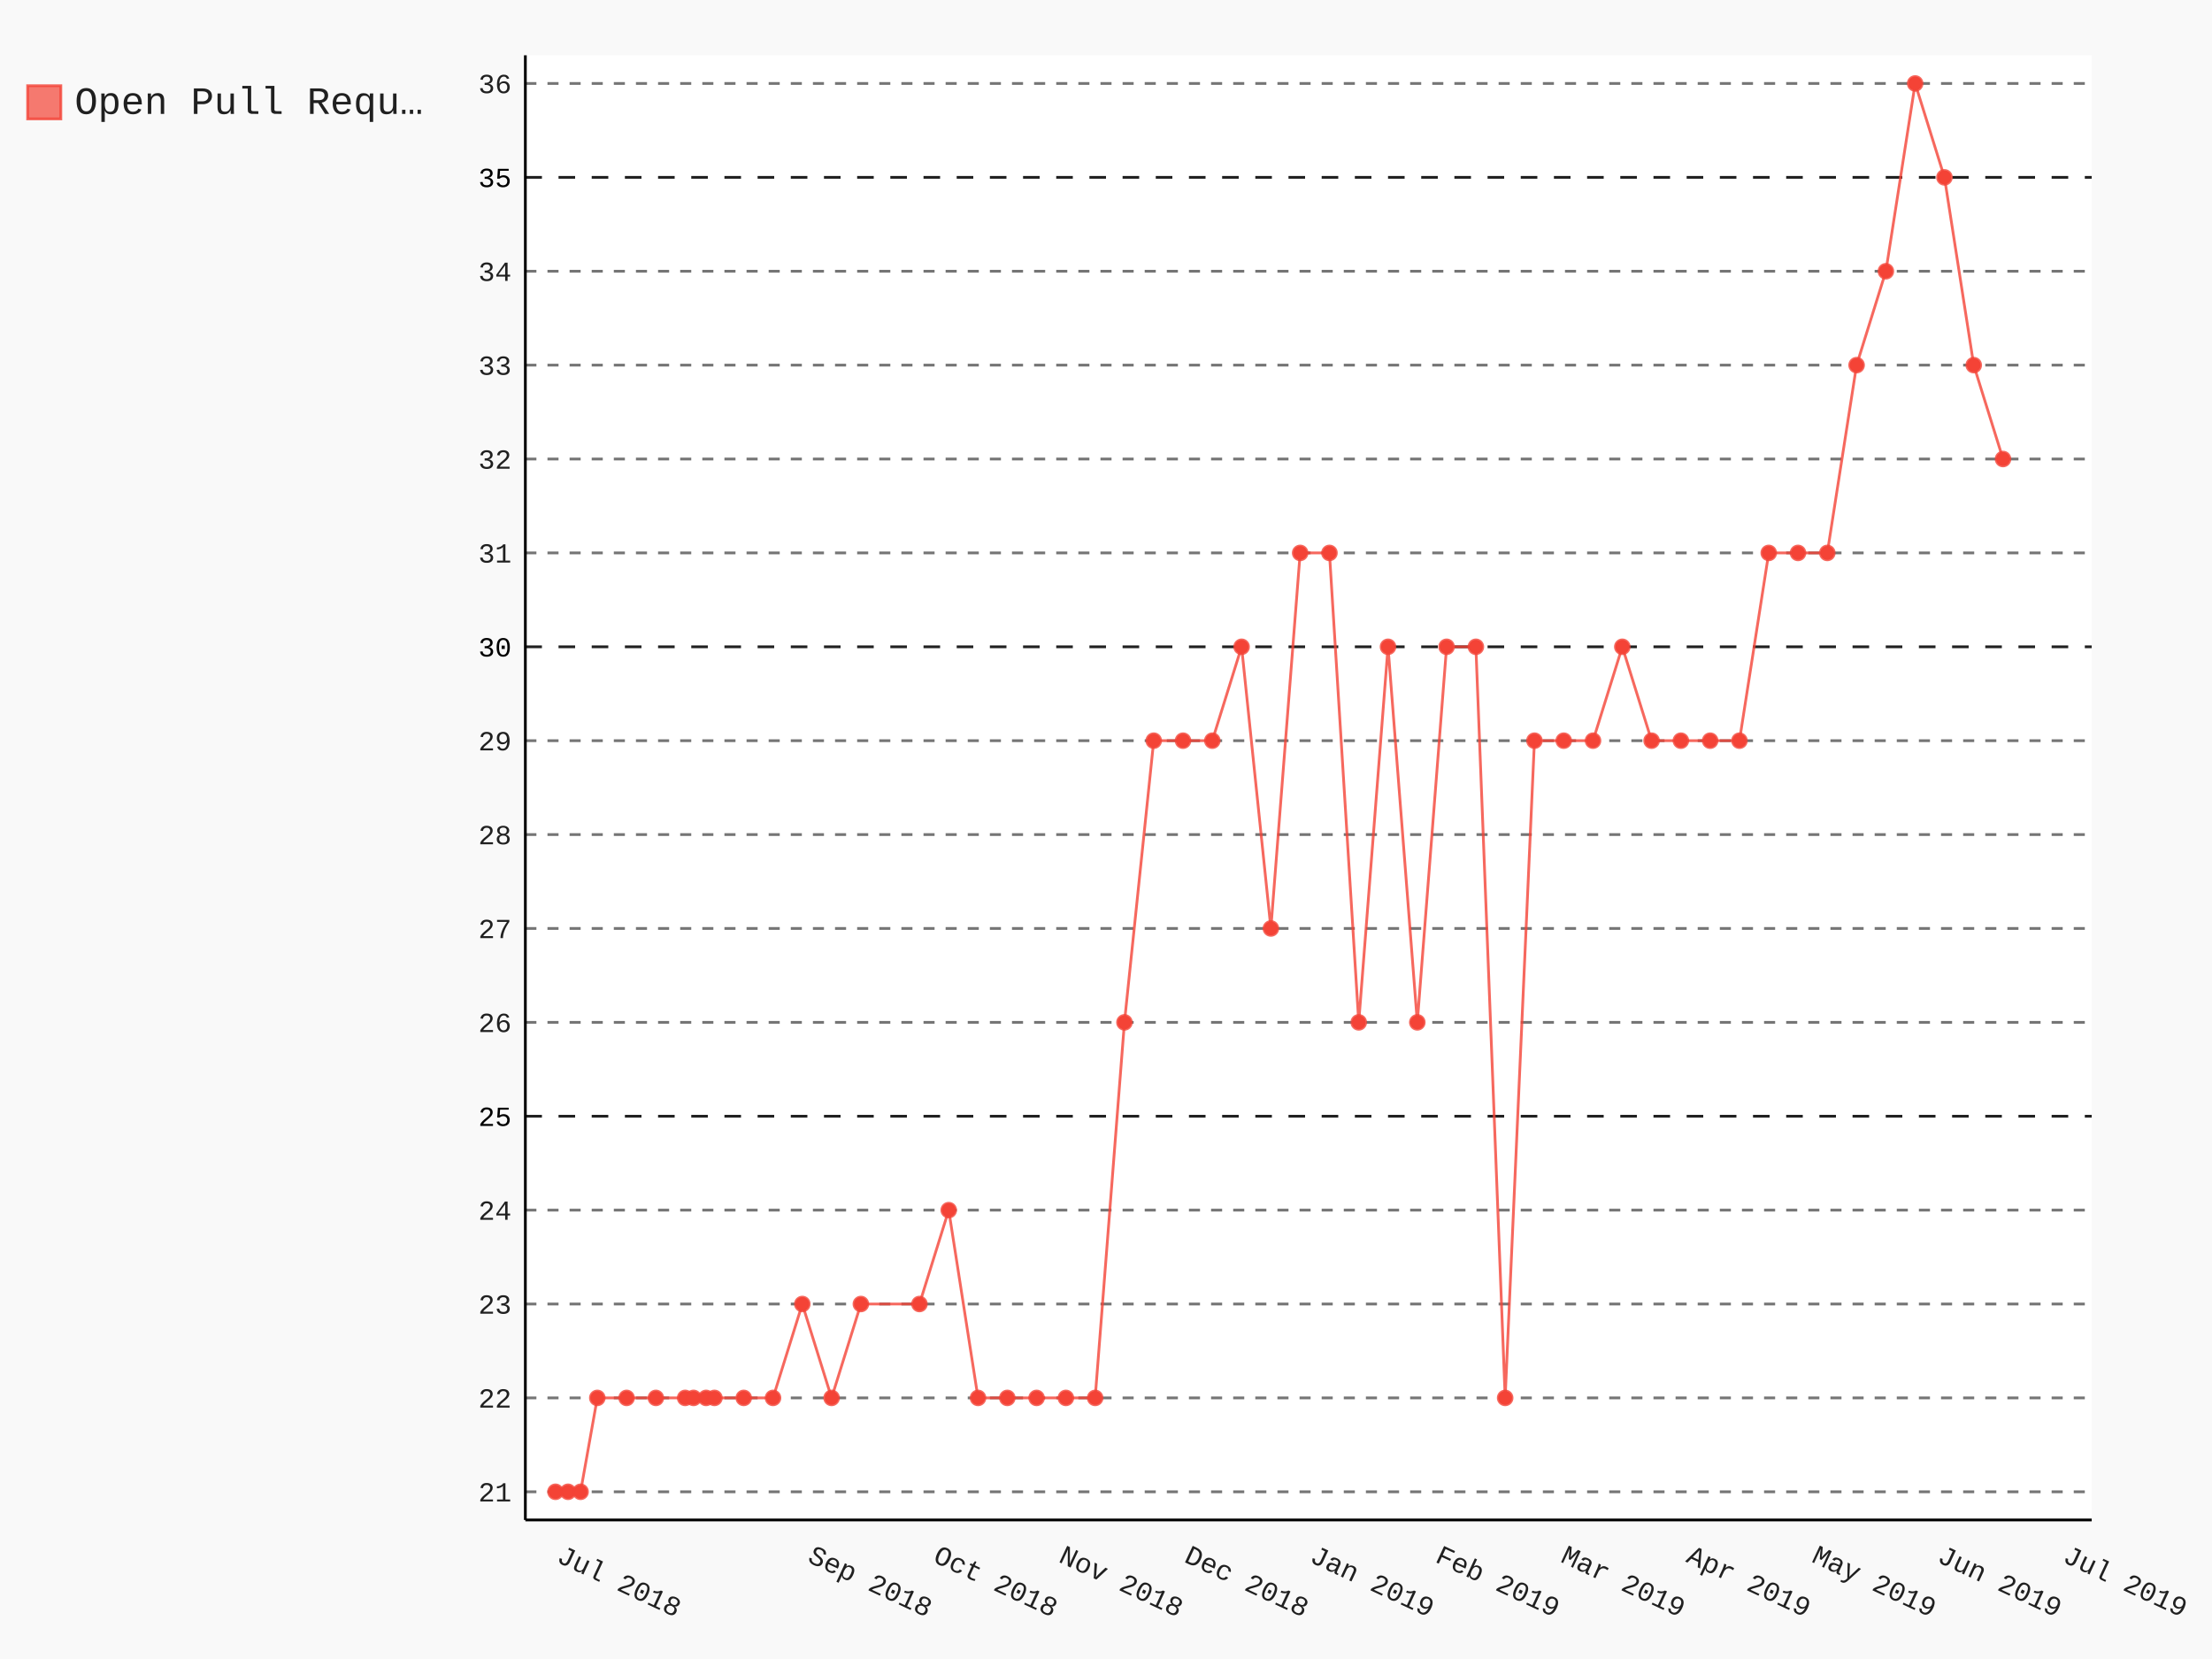
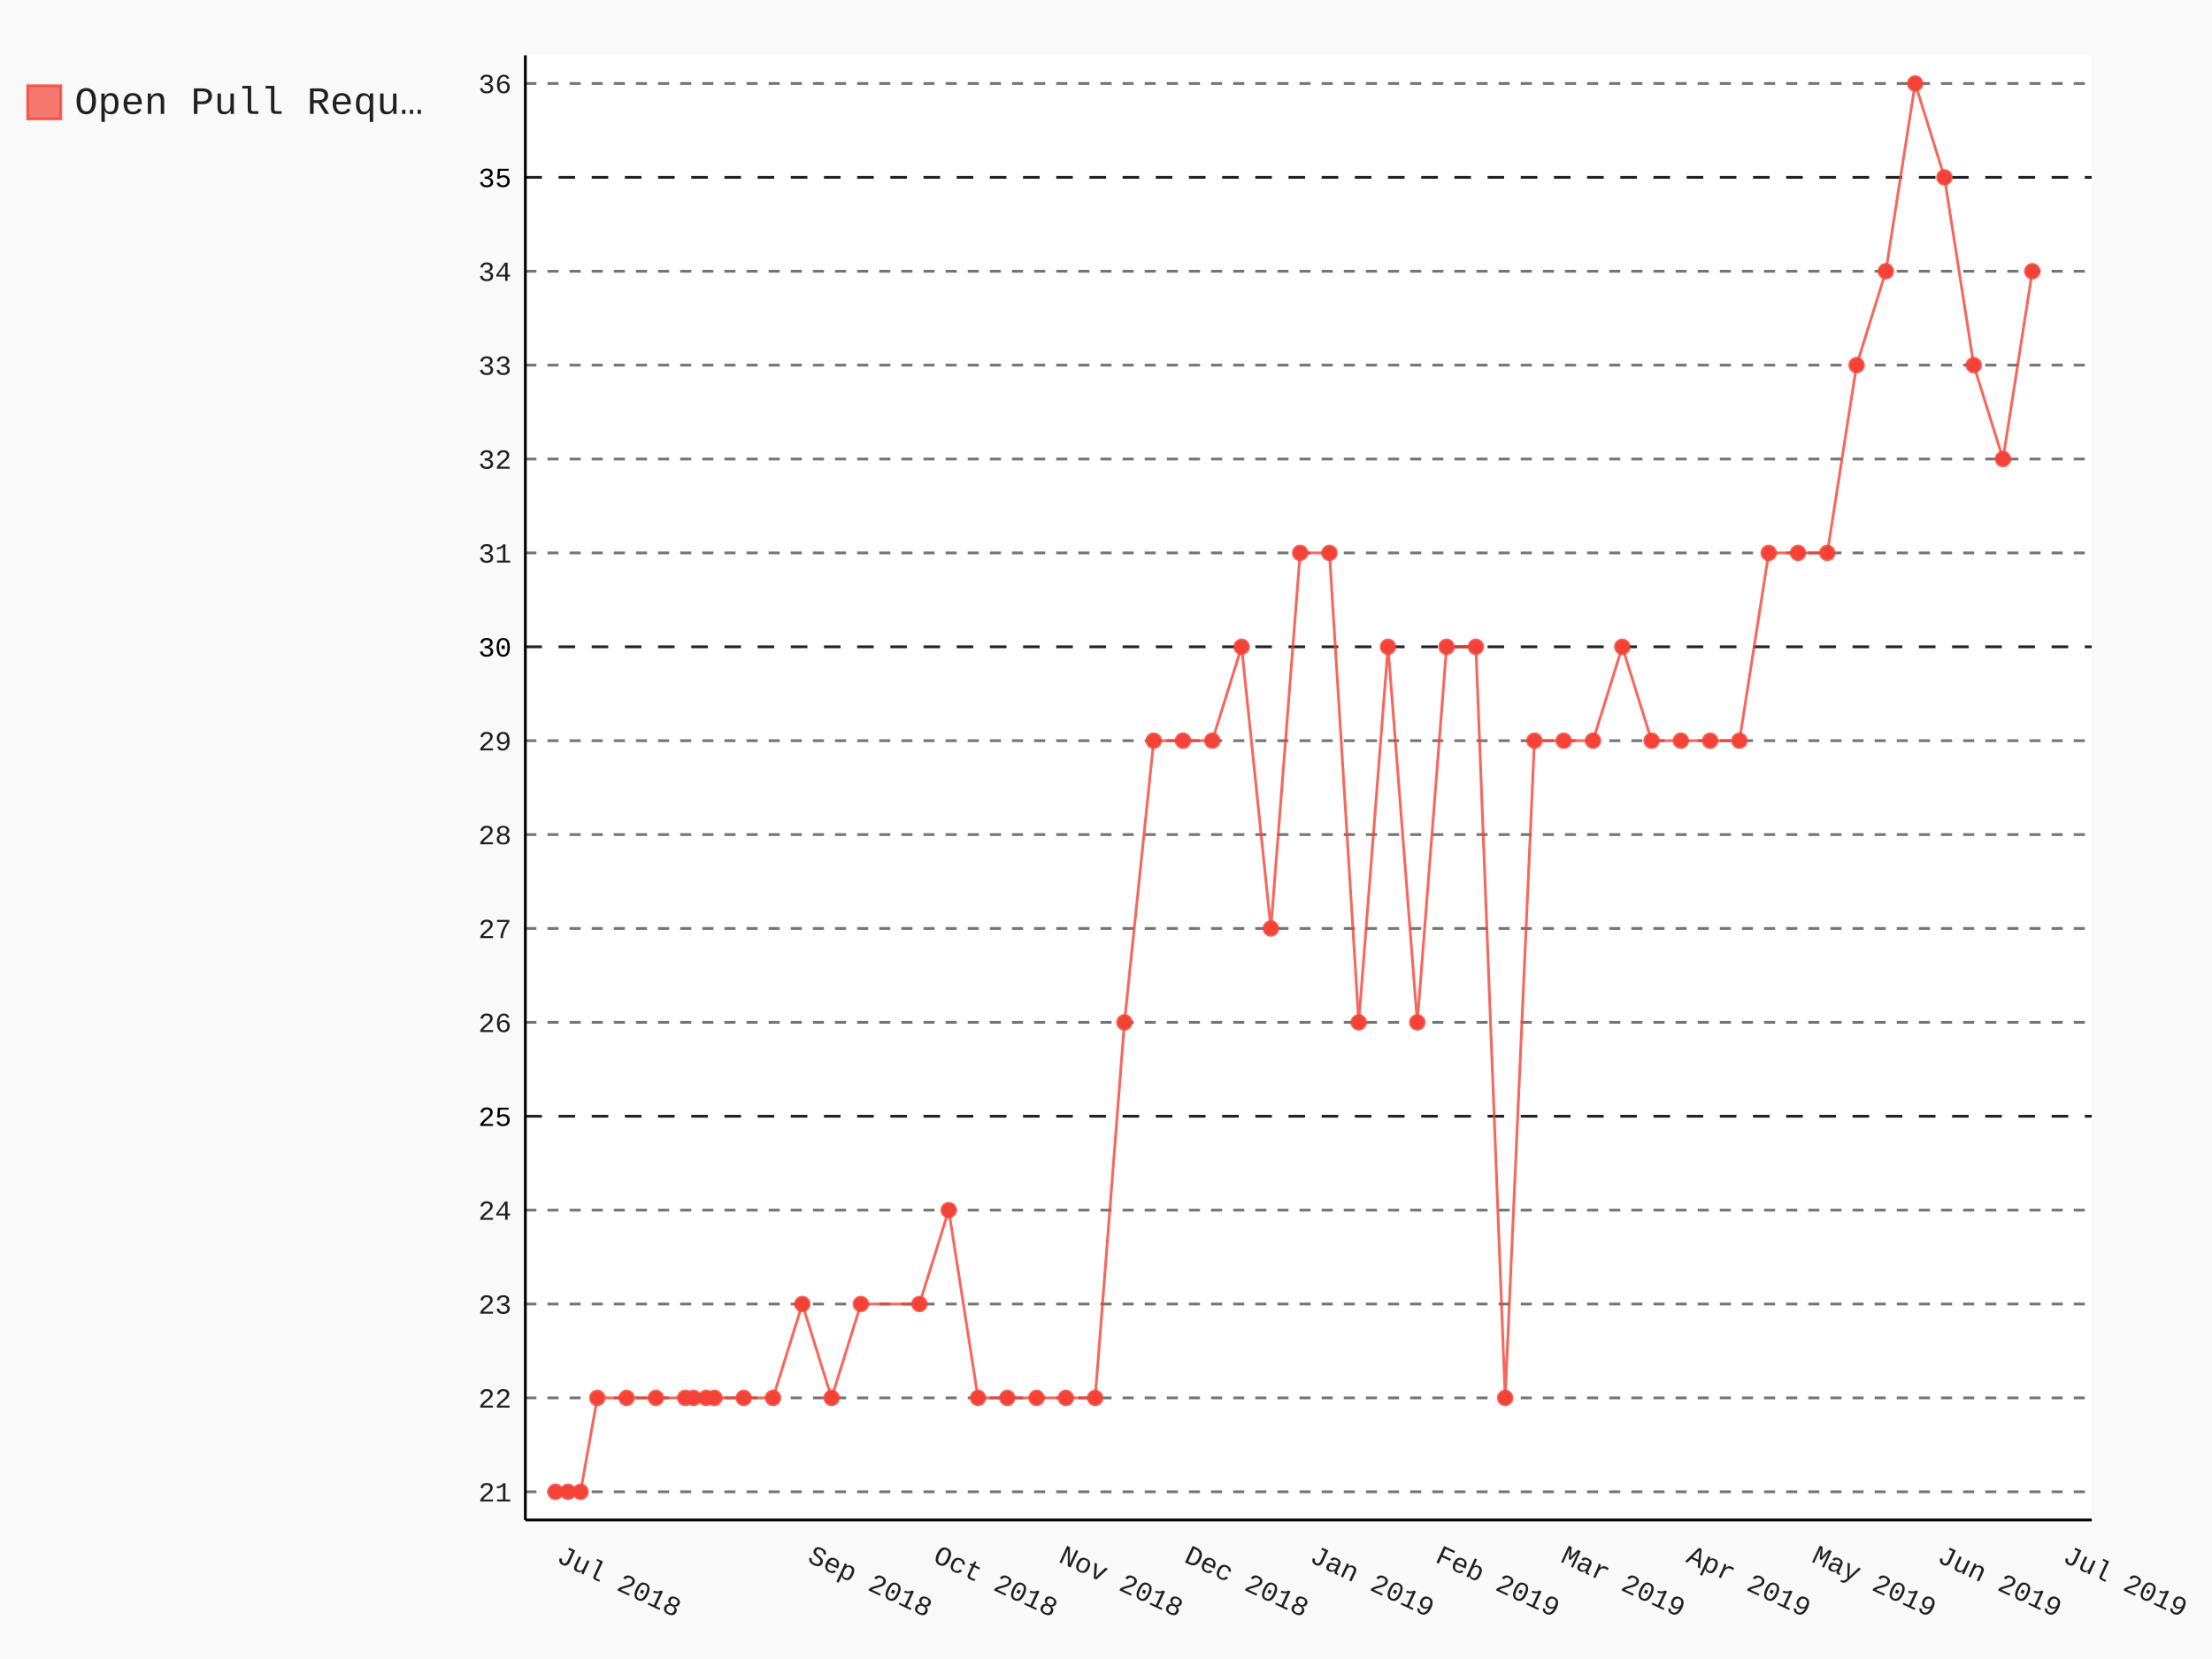
- <svg xmlns="http://www.w3.org/2000/svg" class="pygal-chart" id="chart-6e52c93c-91cd-40b7-980b-cfa9fdac4361" viewBox="0 0 800 600">
+ <svg xmlns="http://www.w3.org/2000/svg" class="pygal-chart" id="chart-6e158e65-bdbb-401e-a2d9-841e2ee96add" viewBox="0 0 800 600">
  <defs>
-     <style type="text/css">#chart-6e52c93c-91cd-40b7-980b-cfa9fdac4361{-webkit-user-select:none;-webkit-font-smoothing:antialiased;font-family:Consolas,"Liberation Mono",Menlo,Courier,monospace}#chart-6e52c93c-91cd-40b7-980b-cfa9fdac4361 .title{font-family:Consolas,"Liberation Mono",Menlo,Courier,monospace;font-size:16px}#chart-6e52c93c-91cd-40b7-980b-cfa9fdac4361 .legends .legend text{font-family:Consolas,"Liberation Mono",Menlo,Courier,monospace;font-size:14px}#chart-6e52c93c-91cd-40b7-980b-cfa9fdac4361 .axis text{font-family:Consolas,"Liberation Mono",Menlo,Courier,monospace;font-size:10px}#chart-6e52c93c-91cd-40b7-980b-cfa9fdac4361 .axis text.major{font-family:Consolas,"Liberation Mono",Menlo,Courier,monospace;font-size:10px}#chart-6e52c93c-91cd-40b7-980b-cfa9fdac4361 .text-overlay text.value{font-family:Consolas,"Liberation Mono",Menlo,Courier,monospace;font-size:16px}#chart-6e52c93c-91cd-40b7-980b-cfa9fdac4361 .text-overlay text.label{font-family:Consolas,"Liberation Mono",Menlo,Courier,monospace;font-size:10px}#chart-6e52c93c-91cd-40b7-980b-cfa9fdac4361 .tooltip{font-family:Consolas,"Liberation Mono",Menlo,Courier,monospace;font-size:14px}#chart-6e52c93c-91cd-40b7-980b-cfa9fdac4361 text.no_data{font-family:Consolas,"Liberation Mono",Menlo,Courier,monospace;font-size:64px}
- #chart-6e52c93c-91cd-40b7-980b-cfa9fdac4361{background-color:rgba(249,249,249,1)}#chart-6e52c93c-91cd-40b7-980b-cfa9fdac4361 path,#chart-6e52c93c-91cd-40b7-980b-cfa9fdac4361 line,#chart-6e52c93c-91cd-40b7-980b-cfa9fdac4361 rect,#chart-6e52c93c-91cd-40b7-980b-cfa9fdac4361 circle{-webkit-transition:150ms;-moz-transition:150ms;transition:150ms}#chart-6e52c93c-91cd-40b7-980b-cfa9fdac4361 .graph &gt; .background{fill:rgba(249,249,249,1)}#chart-6e52c93c-91cd-40b7-980b-cfa9fdac4361 .plot &gt; .background{fill:rgba(255,255,255,1)}#chart-6e52c93c-91cd-40b7-980b-cfa9fdac4361 .graph{fill:rgba(0,0,0,.87)}#chart-6e52c93c-91cd-40b7-980b-cfa9fdac4361 text.no_data{fill:rgba(0,0,0,1)}#chart-6e52c93c-91cd-40b7-980b-cfa9fdac4361 .title{fill:rgba(0,0,0,1)}#chart-6e52c93c-91cd-40b7-980b-cfa9fdac4361 .legends .legend text{fill:rgba(0,0,0,.87)}#chart-6e52c93c-91cd-40b7-980b-cfa9fdac4361 .legends .legend:hover text{fill:rgba(0,0,0,1)}#chart-6e52c93c-91cd-40b7-980b-cfa9fdac4361 .axis .line{stroke:rgba(0,0,0,1)}#chart-6e52c93c-91cd-40b7-980b-cfa9fdac4361 .axis .guide.line{stroke:rgba(0,0,0,.54)}#chart-6e52c93c-91cd-40b7-980b-cfa9fdac4361 .axis .major.line{stroke:rgba(0,0,0,.87)}#chart-6e52c93c-91cd-40b7-980b-cfa9fdac4361 .axis text.major{fill:rgba(0,0,0,1)}#chart-6e52c93c-91cd-40b7-980b-cfa9fdac4361 .axis.y .guides:hover .guide.line,#chart-6e52c93c-91cd-40b7-980b-cfa9fdac4361 .line-graph .axis.x .guides:hover .guide.line,#chart-6e52c93c-91cd-40b7-980b-cfa9fdac4361 .stackedline-graph .axis.x .guides:hover .guide.line,#chart-6e52c93c-91cd-40b7-980b-cfa9fdac4361 .xy-graph .axis.x .guides:hover .guide.line{stroke:rgba(0,0,0,1)}#chart-6e52c93c-91cd-40b7-980b-cfa9fdac4361 .axis .guides:hover text{fill:rgba(0,0,0,1)}#chart-6e52c93c-91cd-40b7-980b-cfa9fdac4361 .reactive{fill-opacity:.7;stroke-opacity:.8}#chart-6e52c93c-91cd-40b7-980b-cfa9fdac4361 .ci{stroke:rgba(0,0,0,.87)}#chart-6e52c93c-91cd-40b7-980b-cfa9fdac4361 .reactive.active,#chart-6e52c93c-91cd-40b7-980b-cfa9fdac4361 .active .reactive{fill-opacity:.8;stroke-opacity:.9;stroke-width:4}#chart-6e52c93c-91cd-40b7-980b-cfa9fdac4361 .ci .reactive.active{stroke-width:1.5}#chart-6e52c93c-91cd-40b7-980b-cfa9fdac4361 .series text{fill:rgba(0,0,0,1)}#chart-6e52c93c-91cd-40b7-980b-cfa9fdac4361 .tooltip rect{fill:rgba(255,255,255,1);stroke:rgba(0,0,0,1);-webkit-transition:opacity 150ms;-moz-transition:opacity 150ms;transition:opacity 150ms}#chart-6e52c93c-91cd-40b7-980b-cfa9fdac4361 .tooltip .label{fill:rgba(0,0,0,.87)}#chart-6e52c93c-91cd-40b7-980b-cfa9fdac4361 .tooltip .label{fill:rgba(0,0,0,.87)}#chart-6e52c93c-91cd-40b7-980b-cfa9fdac4361 .tooltip .legend{font-size:.8em;fill:rgba(0,0,0,.54)}#chart-6e52c93c-91cd-40b7-980b-cfa9fdac4361 .tooltip .x_label{font-size:.6em;fill:rgba(0,0,0,1)}#chart-6e52c93c-91cd-40b7-980b-cfa9fdac4361 .tooltip .xlink{font-size:.5em;text-decoration:underline}#chart-6e52c93c-91cd-40b7-980b-cfa9fdac4361 .tooltip .value{font-size:1.5em}#chart-6e52c93c-91cd-40b7-980b-cfa9fdac4361 .bound{font-size:.5em}#chart-6e52c93c-91cd-40b7-980b-cfa9fdac4361 .max-value{font-size:.75em;fill:rgba(0,0,0,.54)}#chart-6e52c93c-91cd-40b7-980b-cfa9fdac4361 .map-element{fill:rgba(255,255,255,1);stroke:rgba(0,0,0,.54) !important}#chart-6e52c93c-91cd-40b7-980b-cfa9fdac4361 .map-element .reactive{fill-opacity:inherit;stroke-opacity:inherit}#chart-6e52c93c-91cd-40b7-980b-cfa9fdac4361 .color-0,#chart-6e52c93c-91cd-40b7-980b-cfa9fdac4361 .color-0 a:visited{stroke:#F44336;fill:#F44336}#chart-6e52c93c-91cd-40b7-980b-cfa9fdac4361 .text-overlay .color-0 text{fill:black}
- #chart-6e52c93c-91cd-40b7-980b-cfa9fdac4361 text.no_data{text-anchor:middle}#chart-6e52c93c-91cd-40b7-980b-cfa9fdac4361 .guide.line{fill:none}#chart-6e52c93c-91cd-40b7-980b-cfa9fdac4361 .centered{text-anchor:middle}#chart-6e52c93c-91cd-40b7-980b-cfa9fdac4361 .title{text-anchor:middle}#chart-6e52c93c-91cd-40b7-980b-cfa9fdac4361 .legends .legend text{fill-opacity:1}#chart-6e52c93c-91cd-40b7-980b-cfa9fdac4361 .axis.x text{text-anchor:middle}#chart-6e52c93c-91cd-40b7-980b-cfa9fdac4361 .axis.x:not(.web) text[transform]{text-anchor:start}#chart-6e52c93c-91cd-40b7-980b-cfa9fdac4361 .axis.x:not(.web) text[transform].backwards{text-anchor:end}#chart-6e52c93c-91cd-40b7-980b-cfa9fdac4361 .axis.y text{text-anchor:end}#chart-6e52c93c-91cd-40b7-980b-cfa9fdac4361 .axis.y text[transform].backwards{text-anchor:start}#chart-6e52c93c-91cd-40b7-980b-cfa9fdac4361 .axis.y2 text{text-anchor:start}#chart-6e52c93c-91cd-40b7-980b-cfa9fdac4361 .axis.y2 text[transform].backwards{text-anchor:end}#chart-6e52c93c-91cd-40b7-980b-cfa9fdac4361 .axis .guide.line{stroke-dasharray:4,4}#chart-6e52c93c-91cd-40b7-980b-cfa9fdac4361 .axis .major.guide.line{stroke-dasharray:6,6}#chart-6e52c93c-91cd-40b7-980b-cfa9fdac4361 .horizontal .axis.y .guide.line,#chart-6e52c93c-91cd-40b7-980b-cfa9fdac4361 .horizontal .axis.y2 .guide.line,#chart-6e52c93c-91cd-40b7-980b-cfa9fdac4361 .vertical .axis.x .guide.line{opacity:0}#chart-6e52c93c-91cd-40b7-980b-cfa9fdac4361 .horizontal .axis.always_show .guide.line,#chart-6e52c93c-91cd-40b7-980b-cfa9fdac4361 .vertical .axis.always_show .guide.line{opacity:1 !important}#chart-6e52c93c-91cd-40b7-980b-cfa9fdac4361 .axis.y .guides:hover .guide.line,#chart-6e52c93c-91cd-40b7-980b-cfa9fdac4361 .axis.y2 .guides:hover .guide.line,#chart-6e52c93c-91cd-40b7-980b-cfa9fdac4361 .axis.x .guides:hover .guide.line{opacity:1}#chart-6e52c93c-91cd-40b7-980b-cfa9fdac4361 .axis .guides:hover text{opacity:1}#chart-6e52c93c-91cd-40b7-980b-cfa9fdac4361 .nofill{fill:none}#chart-6e52c93c-91cd-40b7-980b-cfa9fdac4361 .subtle-fill{fill-opacity:.2}#chart-6e52c93c-91cd-40b7-980b-cfa9fdac4361 .dot{stroke-width:1px;fill-opacity:1}#chart-6e52c93c-91cd-40b7-980b-cfa9fdac4361 .dot.active{stroke-width:5px}#chart-6e52c93c-91cd-40b7-980b-cfa9fdac4361 .dot.negative{fill:transparent}#chart-6e52c93c-91cd-40b7-980b-cfa9fdac4361 text,#chart-6e52c93c-91cd-40b7-980b-cfa9fdac4361 tspan{stroke:none !important}#chart-6e52c93c-91cd-40b7-980b-cfa9fdac4361 .series text.active{opacity:1}#chart-6e52c93c-91cd-40b7-980b-cfa9fdac4361 .tooltip rect{fill-opacity:.95;stroke-width:.5}#chart-6e52c93c-91cd-40b7-980b-cfa9fdac4361 .tooltip text{fill-opacity:1}#chart-6e52c93c-91cd-40b7-980b-cfa9fdac4361 .showable{visibility:hidden}#chart-6e52c93c-91cd-40b7-980b-cfa9fdac4361 .showable.shown{visibility:visible}#chart-6e52c93c-91cd-40b7-980b-cfa9fdac4361 .gauge-background{fill:rgba(229,229,229,1);stroke:none}#chart-6e52c93c-91cd-40b7-980b-cfa9fdac4361 .bg-lines{stroke:rgba(249,249,249,1);stroke-width:2px}</style>
+     <style type="text/css">#chart-6e158e65-bdbb-401e-a2d9-841e2ee96add{-webkit-user-select:none;-webkit-font-smoothing:antialiased;font-family:Consolas,"Liberation Mono",Menlo,Courier,monospace}#chart-6e158e65-bdbb-401e-a2d9-841e2ee96add .title{font-family:Consolas,"Liberation Mono",Menlo,Courier,monospace;font-size:16px}#chart-6e158e65-bdbb-401e-a2d9-841e2ee96add .legends .legend text{font-family:Consolas,"Liberation Mono",Menlo,Courier,monospace;font-size:14px}#chart-6e158e65-bdbb-401e-a2d9-841e2ee96add .axis text{font-family:Consolas,"Liberation Mono",Menlo,Courier,monospace;font-size:10px}#chart-6e158e65-bdbb-401e-a2d9-841e2ee96add .axis text.major{font-family:Consolas,"Liberation Mono",Menlo,Courier,monospace;font-size:10px}#chart-6e158e65-bdbb-401e-a2d9-841e2ee96add .text-overlay text.value{font-family:Consolas,"Liberation Mono",Menlo,Courier,monospace;font-size:16px}#chart-6e158e65-bdbb-401e-a2d9-841e2ee96add .text-overlay text.label{font-family:Consolas,"Liberation Mono",Menlo,Courier,monospace;font-size:10px}#chart-6e158e65-bdbb-401e-a2d9-841e2ee96add .tooltip{font-family:Consolas,"Liberation Mono",Menlo,Courier,monospace;font-size:14px}#chart-6e158e65-bdbb-401e-a2d9-841e2ee96add text.no_data{font-family:Consolas,"Liberation Mono",Menlo,Courier,monospace;font-size:64px}
+ #chart-6e158e65-bdbb-401e-a2d9-841e2ee96add{background-color:rgba(249,249,249,1)}#chart-6e158e65-bdbb-401e-a2d9-841e2ee96add path,#chart-6e158e65-bdbb-401e-a2d9-841e2ee96add line,#chart-6e158e65-bdbb-401e-a2d9-841e2ee96add rect,#chart-6e158e65-bdbb-401e-a2d9-841e2ee96add circle{-webkit-transition:150ms;-moz-transition:150ms;transition:150ms}#chart-6e158e65-bdbb-401e-a2d9-841e2ee96add .graph &gt; .background{fill:rgba(249,249,249,1)}#chart-6e158e65-bdbb-401e-a2d9-841e2ee96add .plot &gt; .background{fill:rgba(255,255,255,1)}#chart-6e158e65-bdbb-401e-a2d9-841e2ee96add .graph{fill:rgba(0,0,0,.87)}#chart-6e158e65-bdbb-401e-a2d9-841e2ee96add text.no_data{fill:rgba(0,0,0,1)}#chart-6e158e65-bdbb-401e-a2d9-841e2ee96add .title{fill:rgba(0,0,0,1)}#chart-6e158e65-bdbb-401e-a2d9-841e2ee96add .legends .legend text{fill:rgba(0,0,0,.87)}#chart-6e158e65-bdbb-401e-a2d9-841e2ee96add .legends .legend:hover text{fill:rgba(0,0,0,1)}#chart-6e158e65-bdbb-401e-a2d9-841e2ee96add .axis .line{stroke:rgba(0,0,0,1)}#chart-6e158e65-bdbb-401e-a2d9-841e2ee96add .axis .guide.line{stroke:rgba(0,0,0,.54)}#chart-6e158e65-bdbb-401e-a2d9-841e2ee96add .axis .major.line{stroke:rgba(0,0,0,.87)}#chart-6e158e65-bdbb-401e-a2d9-841e2ee96add .axis text.major{fill:rgba(0,0,0,1)}#chart-6e158e65-bdbb-401e-a2d9-841e2ee96add .axis.y .guides:hover .guide.line,#chart-6e158e65-bdbb-401e-a2d9-841e2ee96add .line-graph .axis.x .guides:hover .guide.line,#chart-6e158e65-bdbb-401e-a2d9-841e2ee96add .stackedline-graph .axis.x .guides:hover .guide.line,#chart-6e158e65-bdbb-401e-a2d9-841e2ee96add .xy-graph .axis.x .guides:hover .guide.line{stroke:rgba(0,0,0,1)}#chart-6e158e65-bdbb-401e-a2d9-841e2ee96add .axis .guides:hover text{fill:rgba(0,0,0,1)}#chart-6e158e65-bdbb-401e-a2d9-841e2ee96add .reactive{fill-opacity:.7;stroke-opacity:.8}#chart-6e158e65-bdbb-401e-a2d9-841e2ee96add .ci{stroke:rgba(0,0,0,.87)}#chart-6e158e65-bdbb-401e-a2d9-841e2ee96add .reactive.active,#chart-6e158e65-bdbb-401e-a2d9-841e2ee96add .active .reactive{fill-opacity:.8;stroke-opacity:.9;stroke-width:4}#chart-6e158e65-bdbb-401e-a2d9-841e2ee96add .ci .reactive.active{stroke-width:1.5}#chart-6e158e65-bdbb-401e-a2d9-841e2ee96add .series text{fill:rgba(0,0,0,1)}#chart-6e158e65-bdbb-401e-a2d9-841e2ee96add .tooltip rect{fill:rgba(255,255,255,1);stroke:rgba(0,0,0,1);-webkit-transition:opacity 150ms;-moz-transition:opacity 150ms;transition:opacity 150ms}#chart-6e158e65-bdbb-401e-a2d9-841e2ee96add .tooltip .label{fill:rgba(0,0,0,.87)}#chart-6e158e65-bdbb-401e-a2d9-841e2ee96add .tooltip .label{fill:rgba(0,0,0,.87)}#chart-6e158e65-bdbb-401e-a2d9-841e2ee96add .tooltip .legend{font-size:.8em;fill:rgba(0,0,0,.54)}#chart-6e158e65-bdbb-401e-a2d9-841e2ee96add .tooltip .x_label{font-size:.6em;fill:rgba(0,0,0,1)}#chart-6e158e65-bdbb-401e-a2d9-841e2ee96add .tooltip .xlink{font-size:.5em;text-decoration:underline}#chart-6e158e65-bdbb-401e-a2d9-841e2ee96add .tooltip .value{font-size:1.5em}#chart-6e158e65-bdbb-401e-a2d9-841e2ee96add .bound{font-size:.5em}#chart-6e158e65-bdbb-401e-a2d9-841e2ee96add .max-value{font-size:.75em;fill:rgba(0,0,0,.54)}#chart-6e158e65-bdbb-401e-a2d9-841e2ee96add .map-element{fill:rgba(255,255,255,1);stroke:rgba(0,0,0,.54) !important}#chart-6e158e65-bdbb-401e-a2d9-841e2ee96add .map-element .reactive{fill-opacity:inherit;stroke-opacity:inherit}#chart-6e158e65-bdbb-401e-a2d9-841e2ee96add .color-0,#chart-6e158e65-bdbb-401e-a2d9-841e2ee96add .color-0 a:visited{stroke:#F44336;fill:#F44336}#chart-6e158e65-bdbb-401e-a2d9-841e2ee96add .text-overlay .color-0 text{fill:black}
+ #chart-6e158e65-bdbb-401e-a2d9-841e2ee96add text.no_data{text-anchor:middle}#chart-6e158e65-bdbb-401e-a2d9-841e2ee96add .guide.line{fill:none}#chart-6e158e65-bdbb-401e-a2d9-841e2ee96add .centered{text-anchor:middle}#chart-6e158e65-bdbb-401e-a2d9-841e2ee96add .title{text-anchor:middle}#chart-6e158e65-bdbb-401e-a2d9-841e2ee96add .legends .legend text{fill-opacity:1}#chart-6e158e65-bdbb-401e-a2d9-841e2ee96add .axis.x text{text-anchor:middle}#chart-6e158e65-bdbb-401e-a2d9-841e2ee96add .axis.x:not(.web) text[transform]{text-anchor:start}#chart-6e158e65-bdbb-401e-a2d9-841e2ee96add .axis.x:not(.web) text[transform].backwards{text-anchor:end}#chart-6e158e65-bdbb-401e-a2d9-841e2ee96add .axis.y text{text-anchor:end}#chart-6e158e65-bdbb-401e-a2d9-841e2ee96add .axis.y text[transform].backwards{text-anchor:start}#chart-6e158e65-bdbb-401e-a2d9-841e2ee96add .axis.y2 text{text-anchor:start}#chart-6e158e65-bdbb-401e-a2d9-841e2ee96add .axis.y2 text[transform].backwards{text-anchor:end}#chart-6e158e65-bdbb-401e-a2d9-841e2ee96add .axis .guide.line{stroke-dasharray:4,4}#chart-6e158e65-bdbb-401e-a2d9-841e2ee96add .axis .major.guide.line{stroke-dasharray:6,6}#chart-6e158e65-bdbb-401e-a2d9-841e2ee96add .horizontal .axis.y .guide.line,#chart-6e158e65-bdbb-401e-a2d9-841e2ee96add .horizontal .axis.y2 .guide.line,#chart-6e158e65-bdbb-401e-a2d9-841e2ee96add .vertical .axis.x .guide.line{opacity:0}#chart-6e158e65-bdbb-401e-a2d9-841e2ee96add .horizontal .axis.always_show .guide.line,#chart-6e158e65-bdbb-401e-a2d9-841e2ee96add .vertical .axis.always_show .guide.line{opacity:1 !important}#chart-6e158e65-bdbb-401e-a2d9-841e2ee96add .axis.y .guides:hover .guide.line,#chart-6e158e65-bdbb-401e-a2d9-841e2ee96add .axis.y2 .guides:hover .guide.line,#chart-6e158e65-bdbb-401e-a2d9-841e2ee96add .axis.x .guides:hover .guide.line{opacity:1}#chart-6e158e65-bdbb-401e-a2d9-841e2ee96add .axis .guides:hover text{opacity:1}#chart-6e158e65-bdbb-401e-a2d9-841e2ee96add .nofill{fill:none}#chart-6e158e65-bdbb-401e-a2d9-841e2ee96add .subtle-fill{fill-opacity:.2}#chart-6e158e65-bdbb-401e-a2d9-841e2ee96add .dot{stroke-width:1px;fill-opacity:1}#chart-6e158e65-bdbb-401e-a2d9-841e2ee96add .dot.active{stroke-width:5px}#chart-6e158e65-bdbb-401e-a2d9-841e2ee96add .dot.negative{fill:transparent}#chart-6e158e65-bdbb-401e-a2d9-841e2ee96add text,#chart-6e158e65-bdbb-401e-a2d9-841e2ee96add tspan{stroke:none !important}#chart-6e158e65-bdbb-401e-a2d9-841e2ee96add .series text.active{opacity:1}#chart-6e158e65-bdbb-401e-a2d9-841e2ee96add .tooltip rect{fill-opacity:.95;stroke-width:.5}#chart-6e158e65-bdbb-401e-a2d9-841e2ee96add .tooltip text{fill-opacity:1}#chart-6e158e65-bdbb-401e-a2d9-841e2ee96add .showable{visibility:hidden}#chart-6e158e65-bdbb-401e-a2d9-841e2ee96add .showable.shown{visibility:visible}#chart-6e158e65-bdbb-401e-a2d9-841e2ee96add .gauge-background{fill:rgba(229,229,229,1);stroke:none}#chart-6e158e65-bdbb-401e-a2d9-841e2ee96add .bg-lines{stroke:rgba(249,249,249,1);stroke-width:2px}</style>
  </defs>
  <g class="graph datetimeline-graph vertical">
    <rect class="background" height="600" width="800" x="0" y="0" />
    <g class="plot" transform="translate(190, 20)">
      <rect class="background" height="529.714" width="566.497" x="0" y="0" />
      <g class="axis y always_show">
        <path class="line" d="M0 529.714 h566.497" />
        <g class="guides">
          <path class="guide line" d="M0 519.528 h566.497" />
          <text class="" x="-5" y="523.028">21</text>
        </g>
        <g class="guides">
          <path class="guide line" d="M0 485.571 h566.497" />
          <text class="" x="-5" y="489.071">22</text>
        </g>
        <g class="guides">
          <path class="guide line" d="M0 451.615 h566.497" />
          <text class="" x="-5" y="455.115">23</text>
        </g>
        <g class="guides">
          <path class="guide line" d="M0 417.659 h566.497" />
          <text class="" x="-5" y="421.159">24</text>
        </g>
        <g class="guides">
          <path class="major guide line" d="M0 383.703 h566.497" />
          <text class="major" x="-5" y="387.203">25</text>
        </g>
        <g class="guides">
          <path class="guide line" d="M0 349.747 h566.497" />
          <text class="" x="-5" y="353.247">26</text>
        </g>
        <g class="guides">
          <path class="guide line" d="M0 315.791 h566.497" />
          <text class="" x="-5" y="319.291">27</text>
        </g>
        <g class="guides">
          <path class="guide line" d="M0 281.835 h566.497" />
          <text class="" x="-5" y="285.335">28</text>
        </g>
        <g class="guides">
          <path class="guide line" d="M0 247.879 h566.497" />
          <text class="" x="-5" y="251.379">29</text>
        </g>
        <g class="guides">
          <path class="major guide line" d="M0 213.923 h566.497" />
          <text class="major" x="-5" y="217.423">30</text>
        </g>
        <g class="guides">
          <path class="guide line" d="M0 179.967 h566.497" />
          <text class="" x="-5" y="183.467">31</text>
        </g>
        <g class="guides">
          <path class="guide line" d="M0 146.011 h566.497" />
          <text class="" x="-5" y="149.511">32</text>
        </g>
        <g class="guides">
          <path class="guide line" d="M0 112.055 h566.497" />
          <text class="" x="-5" y="115.555">33</text>
        </g>
        <g class="guides">
          <path class="guide line" d="M0 78.099 h566.497" />
          <text class="" x="-5" y="81.599">34</text>
        </g>
        <g class="guides">
          <path class="major guide line" d="M0 44.143 h566.497" />
          <text class="major" x="-5" y="47.643">35</text>
        </g>
        <g class="guides">
          <path class="guide line" d="M0 10.187 h566.497" />
          <text class="" x="-5" y="13.687">36</text>
        </g>
      </g>
      <g class="axis x">
        <path class="line" d="M0 0 v529.714" />
        <g class="guides">
          <path class="guide line" d="M10.894 0 v529.714" />
          <text class="" transform="rotate(25 10.89418 544.7143)" x="10.894" y="544.714">Jul 2018</text>
        </g>
        <g class="guides">
          <path class="guide line" d="M101.679 0 v529.714" />
          <text class="" transform="rotate(25 101.679 544.7143)" x="101.679" y="544.714">Sep 2018</text>
        </g>
        <g class="guides">
          <path class="guide line" d="M147.071 0 v529.714" />
          <text class="" transform="rotate(25 147.0714 544.7143)" x="147.071" y="544.714">Oct 2018</text>
        </g>
        <g class="guides">
          <path class="guide line" d="M192.464 0 v529.714" />
          <text class="" transform="rotate(25 192.4638 544.7143)" x="192.464" y="544.714">Nov 2018</text>
        </g>
        <g class="guides">
          <path class="guide line" d="M237.856 0 v529.714" />
          <text class="" transform="rotate(25 237.8562 544.7143)" x="237.856" y="544.714">Dec 2018</text>
        </g>
        <g class="guides">
          <path class="guide line" d="M283.249 0 v529.714" />
          <text class="" transform="rotate(25 283.2486 544.7143)" x="283.249" y="544.714">Jan 2019</text>
        </g>
        <g class="guides">
          <path class="guide line" d="M328.641 0 v529.714" />
          <text class="" transform="rotate(25 328.641 544.7143)" x="328.641" y="544.714">Feb 2019</text>
        </g>
        <g class="guides">
          <path class="guide line" d="M374.033 0 v529.714" />
          <text class="" transform="rotate(25 374.0334 544.7143)" x="374.033" y="544.714">Mar 2019</text>
        </g>
        <g class="guides">
          <path class="guide line" d="M419.426 0 v529.714" />
          <text class="" transform="rotate(25 419.4258 544.7143)" x="419.426" y="544.714">Apr 2019</text>
        </g>
        <g class="guides">
          <path class="guide line" d="M464.818 0 v529.714" />
          <text class="" transform="rotate(25 464.8182 544.7143)" x="464.818" y="544.714">May 2019</text>
        </g>
        <g class="guides">
          <path class="guide line" d="M510.211 0 v529.714" />
          <text class="" transform="rotate(25 510.2106 544.7143)" x="510.211" y="544.714">Jun 2019</text>
        </g>
        <g class="guides">
          <path class="guide line" d="M555.603 0 v529.714" />
          <text class="" transform="rotate(25 555.603 544.7143)" x="555.603" y="544.714">Jul 2019</text>
        </g>
      </g>
      <g class="series serie-0 color-0">
-         <path class="line reactive nofill" d="M10.894 519.528 L15.433 519.528 19.973 519.528 26.025 485.571 36.617 485.571 47.208 485.571 57.8 485.571 60.826 485.571 65.365 485.571 68.391 485.571 78.983 485.571 89.574 485.571 100.166 451.615 110.757 485.571 121.349 451.615 142.532 451.615 153.124 417.659 163.715 485.571 174.307 485.571 184.898 485.571 195.49 485.571 206.082 485.571 216.673 349.747 227.265 247.879 237.856 247.879 248.448 247.879 259.039 213.923 269.631 315.791 280.222 179.967 290.814 179.967 301.406 349.747 311.997 213.923 322.589 349.747 333.18 213.923 343.772 213.923 354.363 485.571 364.955 247.879 375.547 247.879 386.138 247.879 396.73 213.923 407.321 247.879 417.913 247.879 428.504 247.879 439.096 247.879 449.687 179.967 460.279 179.967 470.871 179.967 481.462 112.055 492.054 78.099 502.645 10.187 513.237 44.143 523.828 112.055 534.42 146.011" />
+         <path class="line reactive nofill" d="M10.894 519.528 L15.433 519.528 19.973 519.528 26.025 485.571 36.617 485.571 47.208 485.571 57.8 485.571 60.826 485.571 65.365 485.571 68.391 485.571 78.983 485.571 89.574 485.571 100.166 451.615 110.757 485.571 121.349 451.615 142.532 451.615 153.124 417.659 163.715 485.571 174.307 485.571 184.898 485.571 195.49 485.571 206.082 485.571 216.673 349.747 227.265 247.879 237.856 247.879 248.448 247.879 259.039 213.923 269.631 315.791 280.222 179.967 290.814 179.967 301.406 349.747 311.997 213.923 322.589 349.747 333.18 213.923 343.772 213.923 354.363 485.571 364.955 247.879 375.547 247.879 386.138 247.879 396.73 213.923 407.321 247.879 417.913 247.879 428.504 247.879 439.096 247.879 449.687 179.967 460.279 179.967 470.871 179.967 481.462 112.055 492.054 78.099 502.645 10.187 513.237 44.143 523.828 112.055 534.42 146.011 545.011 78.099" />
      </g>
    </g>
    <g class="titles" />
    <g class="plot overlay" transform="translate(190, 20)">
      <g class="series serie-0 color-0">
        <g class="dots">
          <circle class="dot reactive tooltip-trigger" cx="10.894" cy="519.528" r="2.5" />
        </g>
        <g class="dots">
          <circle class="dot reactive tooltip-trigger" cx="15.433" cy="519.528" r="2.5" />
        </g>
        <g class="dots">
          <circle class="dot reactive tooltip-trigger" cx="19.973" cy="519.528" r="2.5" />
        </g>
        <g class="dots">
          <circle class="dot reactive tooltip-trigger" cx="26.025" cy="485.571" r="2.5" />
        </g>
        <g class="dots">
          <circle class="dot reactive tooltip-trigger" cx="36.617" cy="485.571" r="2.5" />
        </g>
        <g class="dots">
          <circle class="dot reactive tooltip-trigger" cx="47.208" cy="485.571" r="2.5" />
        </g>
        <g class="dots">
          <circle class="dot reactive tooltip-trigger" cx="57.8" cy="485.571" r="2.5" />
        </g>
        <g class="dots">
          <circle class="dot reactive tooltip-trigger" cx="60.826" cy="485.571" r="2.5" />
        </g>
        <g class="dots">
          <circle class="dot reactive tooltip-trigger" cx="65.365" cy="485.571" r="2.5" />
        </g>
        <g class="dots">
          <circle class="dot reactive tooltip-trigger" cx="68.391" cy="485.571" r="2.5" />
        </g>
        <g class="dots">
          <circle class="dot reactive tooltip-trigger" cx="78.983" cy="485.571" r="2.5" />
        </g>
        <g class="dots">
          <circle class="dot reactive tooltip-trigger" cx="89.574" cy="485.571" r="2.5" />
        </g>
        <g class="dots">
          <circle class="dot reactive tooltip-trigger" cx="100.166" cy="451.615" r="2.5" />
        </g>
        <g class="dots">
          <circle class="dot reactive tooltip-trigger" cx="110.757" cy="485.571" r="2.5" />
        </g>
        <g class="dots">
          <circle class="dot reactive tooltip-trigger" cx="121.349" cy="451.615" r="2.5" />
        </g>
        <g class="dots">
          <circle class="dot reactive tooltip-trigger" cx="142.532" cy="451.615" r="2.5" />
        </g>
        <g class="dots">
          <circle class="dot reactive tooltip-trigger" cx="153.124" cy="417.659" r="2.5" />
        </g>
        <g class="dots">
          <circle class="dot reactive tooltip-trigger" cx="163.715" cy="485.571" r="2.5" />
        </g>
        <g class="dots">
          <circle class="dot reactive tooltip-trigger" cx="174.307" cy="485.571" r="2.5" />
        </g>
        <g class="dots">
          <circle class="dot reactive tooltip-trigger" cx="184.898" cy="485.571" r="2.5" />
        </g>
        <g class="dots">
          <circle class="dot reactive tooltip-trigger" cx="195.49" cy="485.571" r="2.5" />
        </g>
        <g class="dots">
          <circle class="dot reactive tooltip-trigger" cx="206.082" cy="485.571" r="2.5" />
        </g>
        <g class="dots">
          <circle class="dot reactive tooltip-trigger" cx="216.673" cy="349.747" r="2.5" />
        </g>
        <g class="dots">
          <circle class="dot reactive tooltip-trigger" cx="227.265" cy="247.879" r="2.5" />
        </g>
        <g class="dots">
          <circle class="dot reactive tooltip-trigger" cx="237.856" cy="247.879" r="2.5" />
        </g>
        <g class="dots">
          <circle class="dot reactive tooltip-trigger" cx="248.448" cy="247.879" r="2.5" />
        </g>
        <g class="dots">
          <circle class="dot reactive tooltip-trigger" cx="259.039" cy="213.923" r="2.5" />
        </g>
        <g class="dots">
          <circle class="dot reactive tooltip-trigger" cx="269.631" cy="315.791" r="2.5" />
        </g>
        <g class="dots">
          <circle class="dot reactive tooltip-trigger" cx="280.222" cy="179.967" r="2.5" />
        </g>
        <g class="dots">
          <circle class="dot reactive tooltip-trigger" cx="290.814" cy="179.967" r="2.5" />
        </g>
        <g class="dots">
          <circle class="dot reactive tooltip-trigger" cx="301.406" cy="349.747" r="2.5" />
        </g>
        <g class="dots">
          <circle class="dot reactive tooltip-trigger" cx="311.997" cy="213.923" r="2.5" />
        </g>
        <g class="dots">
          <circle class="dot reactive tooltip-trigger" cx="322.589" cy="349.747" r="2.5" />
        </g>
        <g class="dots">
          <circle class="dot reactive tooltip-trigger" cx="333.18" cy="213.923" r="2.5" />
        </g>
        <g class="dots">
          <circle class="dot reactive tooltip-trigger" cx="343.772" cy="213.923" r="2.5" />
        </g>
        <g class="dots">
          <circle class="dot reactive tooltip-trigger" cx="354.363" cy="485.571" r="2.5" />
        </g>
        <g class="dots">
          <circle class="dot reactive tooltip-trigger" cx="364.955" cy="247.879" r="2.5" />
        </g>
        <g class="dots">
          <circle class="dot reactive tooltip-trigger" cx="375.547" cy="247.879" r="2.5" />
        </g>
        <g class="dots">
          <circle class="dot reactive tooltip-trigger" cx="386.138" cy="247.879" r="2.5" />
        </g>
        <g class="dots">
          <circle class="dot reactive tooltip-trigger" cx="396.73" cy="213.923" r="2.5" />
        </g>
        <g class="dots">
          <circle class="dot reactive tooltip-trigger" cx="407.321" cy="247.879" r="2.5" />
        </g>
        <g class="dots">
          <circle class="dot reactive tooltip-trigger" cx="417.913" cy="247.879" r="2.5" />
        </g>
        <g class="dots">
          <circle class="dot reactive tooltip-trigger" cx="428.504" cy="247.879" r="2.5" />
        </g>
        <g class="dots">
          <circle class="dot reactive tooltip-trigger" cx="439.096" cy="247.879" r="2.5" />
        </g>
        <g class="dots">
          <circle class="dot reactive tooltip-trigger" cx="449.687" cy="179.967" r="2.5" />
        </g>
        <g class="dots">
          <circle class="dot reactive tooltip-trigger" cx="460.279" cy="179.967" r="2.5" />
        </g>
        <g class="dots">
          <circle class="dot reactive tooltip-trigger" cx="470.871" cy="179.967" r="2.5" />
        </g>
        <g class="dots">
          <circle class="dot reactive tooltip-trigger" cx="481.462" cy="112.055" r="2.5" />
        </g>
        <g class="dots">
          <circle class="dot reactive tooltip-trigger" cx="492.054" cy="78.099" r="2.5" />
        </g>
        <g class="dots">
          <circle class="dot reactive tooltip-trigger" cx="502.645" cy="10.187" r="2.5" />
        </g>
        <g class="dots">
          <circle class="dot reactive tooltip-trigger" cx="513.237" cy="44.143" r="2.5" />
        </g>
        <g class="dots">
          <circle class="dot reactive tooltip-trigger" cx="523.828" cy="112.055" r="2.5" />
        </g>
        <g class="dots">
          <circle class="dot reactive tooltip-trigger" cx="534.42" cy="146.011" r="2.5" />
+         </g>
+         <g class="dots">
+           <circle class="dot reactive tooltip-trigger" cx="545.011" cy="78.099" r="2.5" />
        </g>
      </g>
    </g>
    <g class="plot text-overlay" transform="translate(190, 20)">
      <g class="series serie-0 color-0" />
    </g>
    <g class="plot tooltip-overlay" transform="translate(190, 20)">
      <g class="tooltip" style="opacity: 0" transform="translate(0 0)">
        <rect class="tooltip-box" height="0" rx="0" ry="0" width="0" />
        <g class="text" />
      </g>
    </g>
    <g class="legends" transform="translate(10, 30)">
      <g class="legend reactive activate-serie" id="activate-serie-0">
        <rect class="color-0 reactive" height="12" width="12" x="0.0" y="1.0" />
        <text x="17.0" y="11.2">Open Pull Requ…</text>
      </g>
    </g>
    <g class="legends" transform="translate(766, 30)" />
  </g>
</svg>
